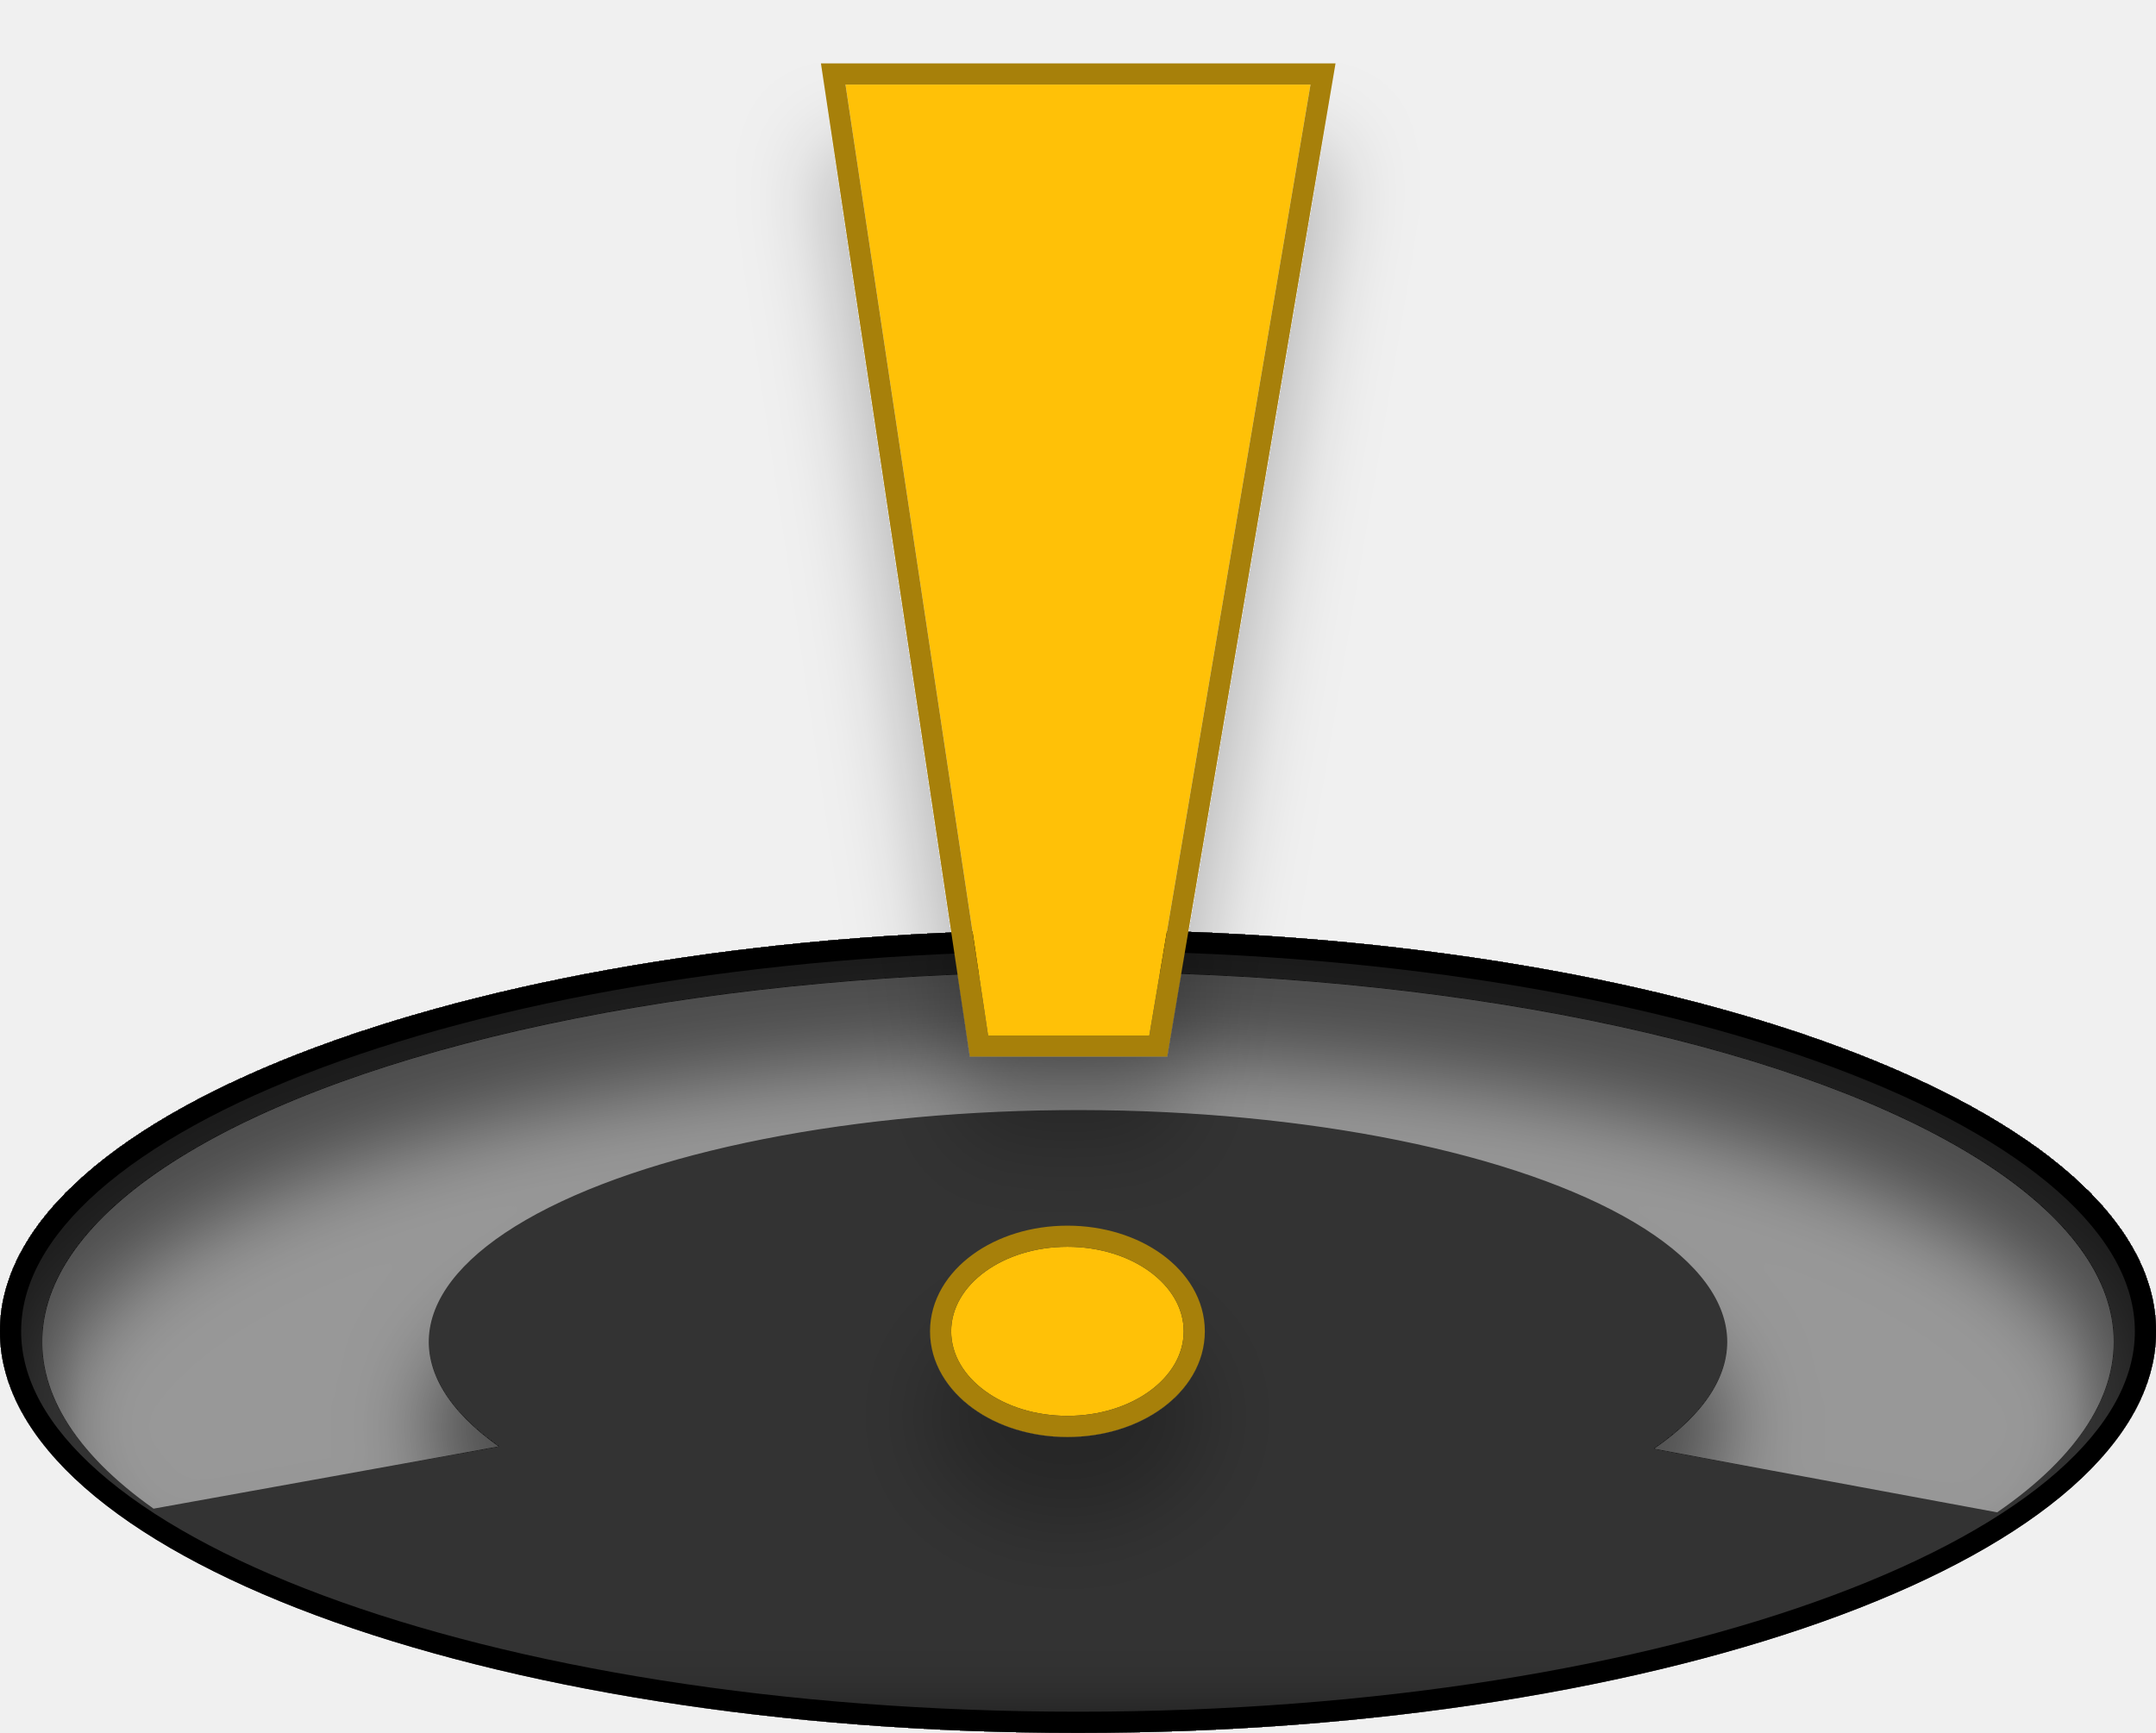
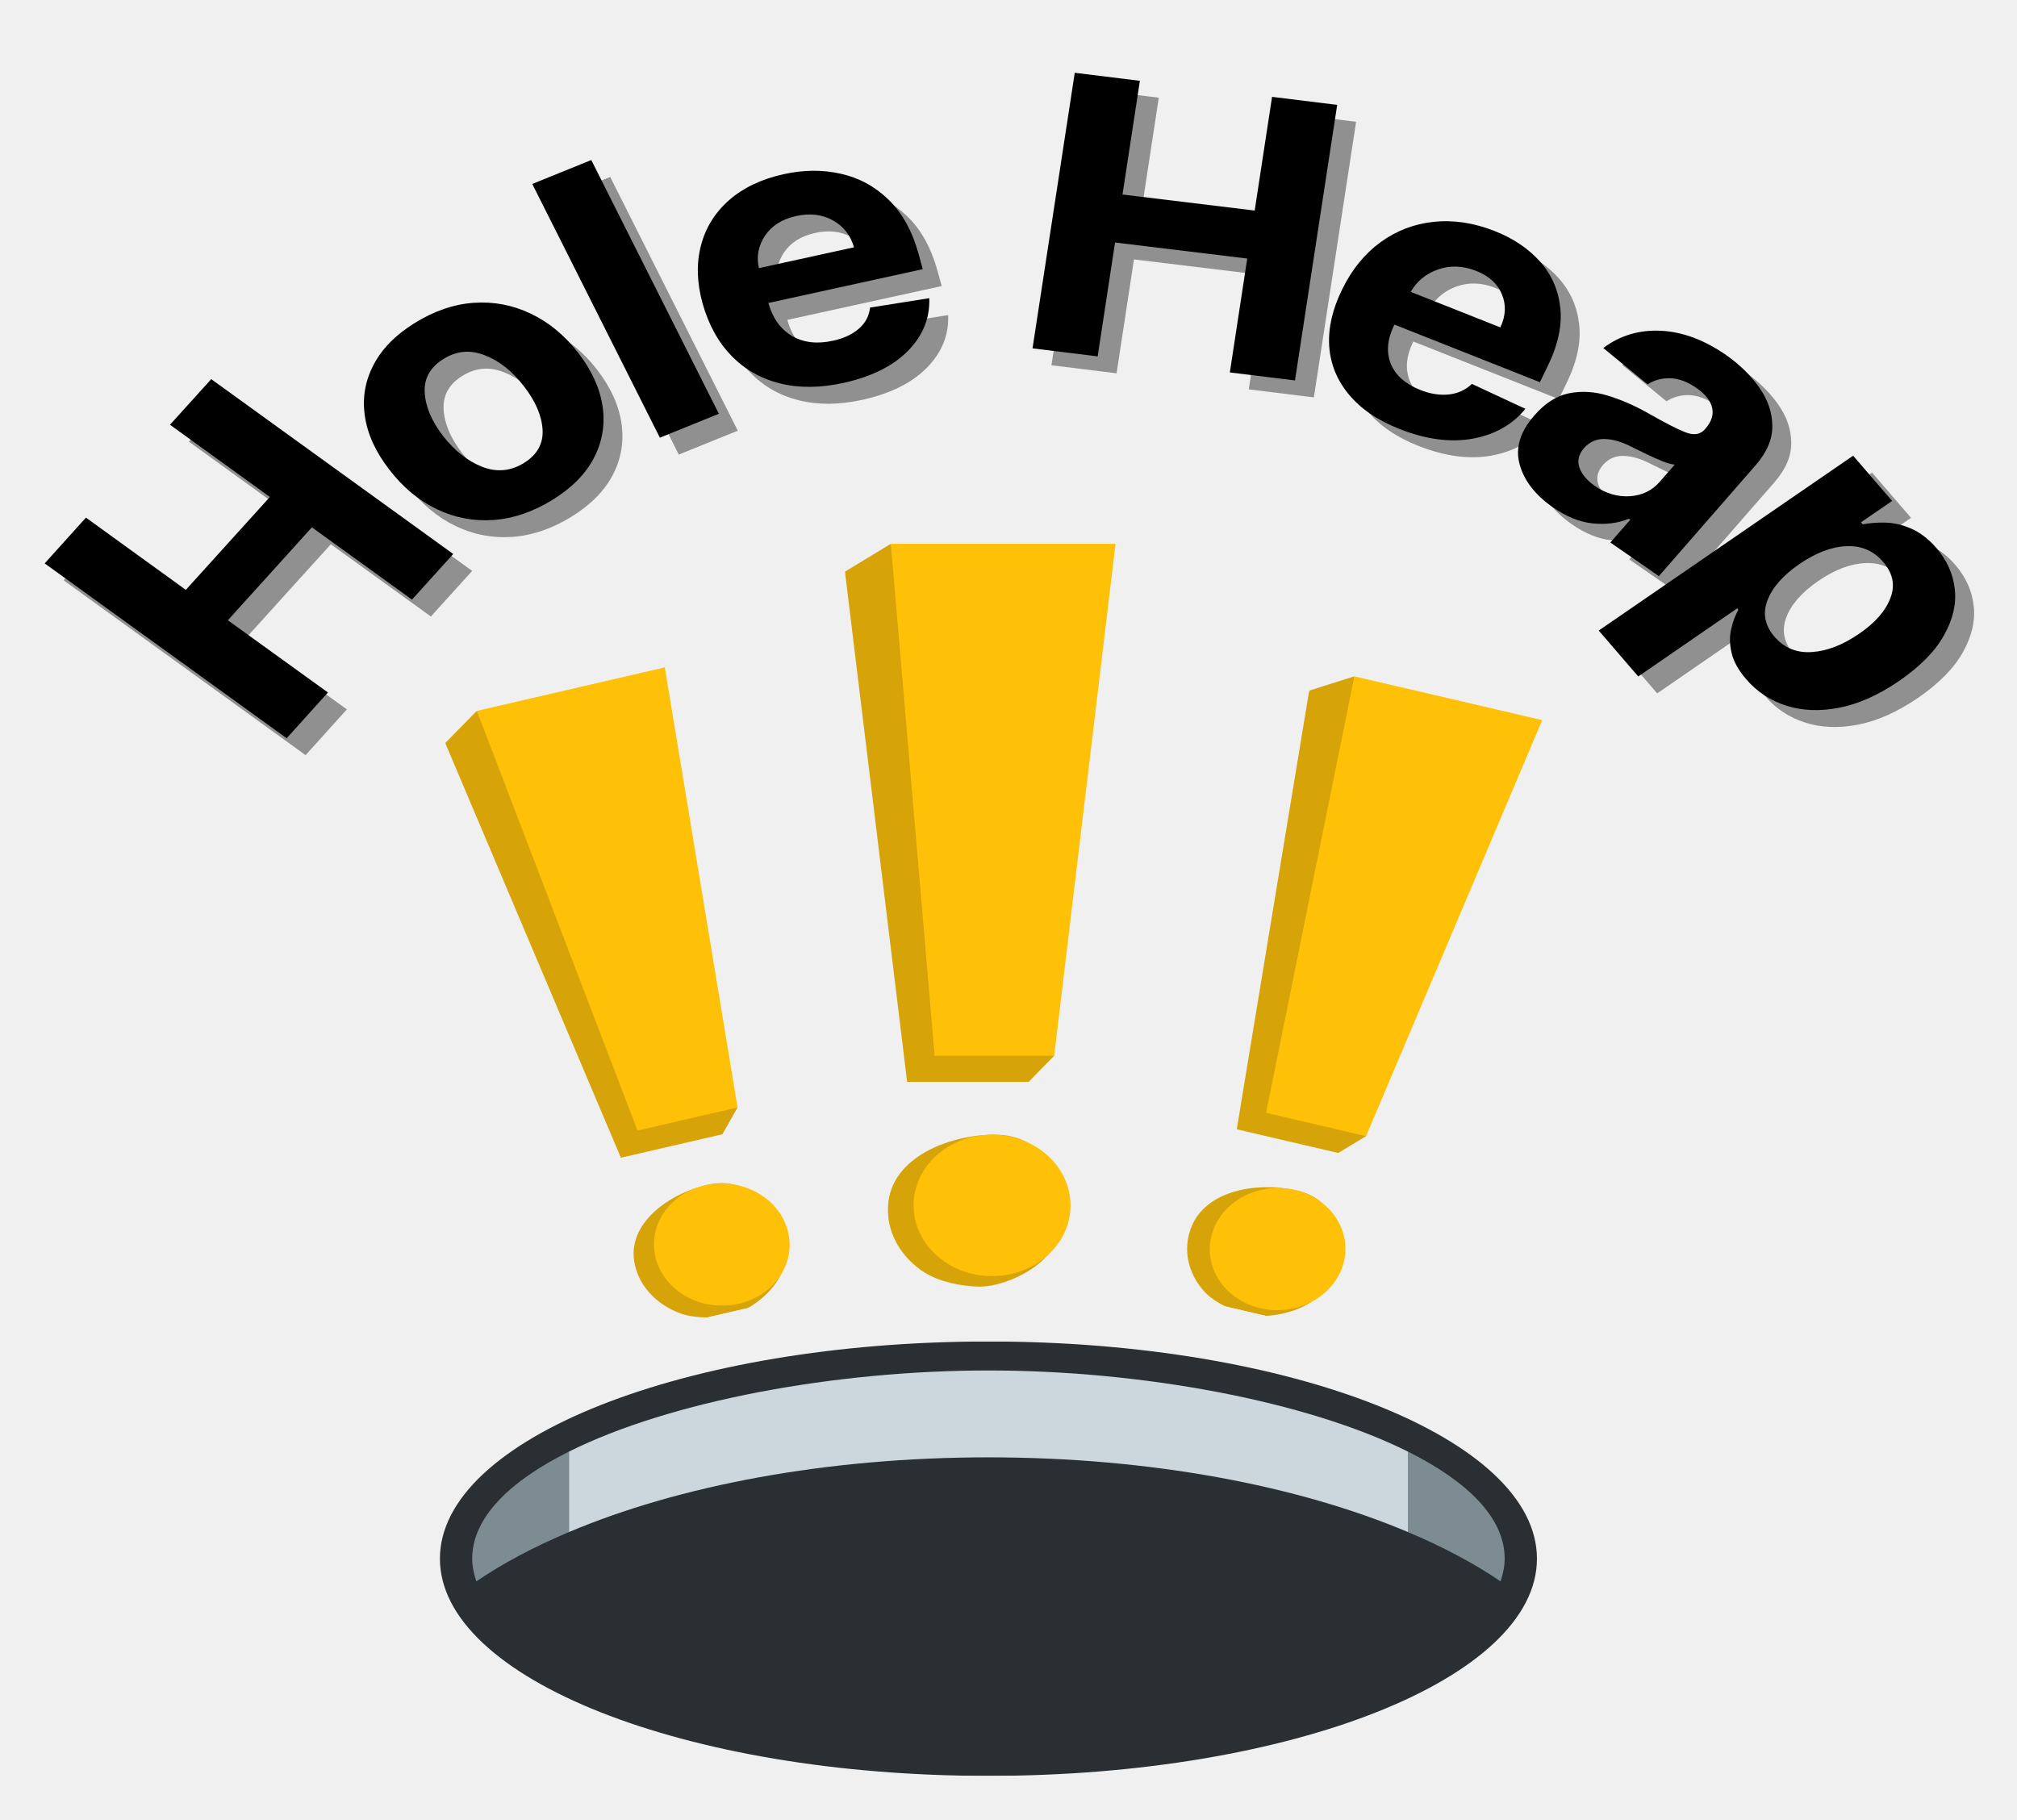
- <svg xmlns="http://www.w3.org/2000/svg" width="102" height="82" viewBox="0 0 102 82" fill="none">
-   <g filter="url(#filter0_i_4_23)">
-     <ellipse cx="51" cy="63" rx="51" ry="19" fill="#333333" />
+ <svg xmlns="http://www.w3.org/2000/svg" width="92" height="83" viewBox="0 0 92 83" fill="none">
+   <path d="M13.939 34.447L2.901 26.471L4.782 24.383L9.339 27.678L13.172 23.441L8.616 20.146L10.498 18.067L21.536 26.042L19.654 28.122L15.089 24.827L11.255 29.065L15.821 32.359L13.939 34.447Z" fill="black" fill-opacity="0.4" />
+   <path d="M26.064 23.572C25.179 24.117 24.282 24.425 23.372 24.491C22.465 24.554 21.605 24.39 20.793 24.001C19.974 23.611 19.255 23.015 18.632 22.209C18.005 21.405 17.63 20.593 17.508 19.771C17.382 18.951 17.508 18.173 17.892 17.434C18.271 16.693 18.9 16.048 19.782 15.503C20.671 14.954 21.568 14.646 22.474 14.584C23.38 14.521 24.243 14.685 25.062 15.075C25.881 15.46 26.604 16.054 27.231 16.858C27.852 17.664 28.224 18.478 28.346 19.304C28.468 20.126 28.34 20.905 27.963 21.641C27.584 22.379 26.952 23.023 26.064 23.572ZM24.774 21.882C25.371 21.508 25.65 21.002 25.61 20.363C25.569 19.721 25.282 19.059 24.748 18.377C24.225 17.697 23.633 17.23 22.971 16.975C22.313 16.716 21.686 16.773 21.089 17.146C20.479 17.526 20.196 18.038 20.235 18.681C20.27 19.32 20.549 19.98 21.072 20.659C21.605 21.341 22.204 21.81 22.866 22.069C23.528 22.324 24.164 22.262 24.774 21.882Z" fill="black" fill-opacity="0.4" />
+   <path d="M27.832 8.071L33.652 19.646L30.96 20.736L25.14 9.162L27.832 8.071Z" fill="black" fill-opacity="0.4" />
+   <path d="M39.345 18.236C38.282 18.47 37.311 18.478 36.435 18.26C35.564 18.042 34.825 17.621 34.222 16.998C33.617 16.375 33.181 15.578 32.907 14.607C32.645 13.653 32.623 12.772 32.837 11.966C33.046 11.156 33.473 10.469 34.118 9.902C34.762 9.337 35.59 8.942 36.601 8.718C37.511 8.516 38.38 8.508 39.206 8.695C40.035 8.878 40.761 9.269 41.384 9.871C42.011 10.475 42.468 11.3 42.76 12.348L42.952 13.049L35.912 14.591V14.599C36.104 15.284 36.461 15.783 36.984 16.094C37.511 16.402 38.138 16.474 38.866 16.312C39.341 16.209 39.73 16.028 40.033 15.767C40.334 15.508 40.506 15.187 40.547 14.801L43.248 14.373C43.283 15.277 42.961 16.077 42.281 16.772C41.601 17.463 40.621 17.952 39.345 18.236ZM35.477 13.002L39.815 12.052C39.659 11.503 39.336 11.092 38.848 10.821C38.361 10.553 37.803 10.486 37.176 10.627C36.535 10.767 36.063 11.067 35.756 11.522C35.453 11.98 35.359 12.473 35.477 13.002Z" fill="black" fill-opacity="0.4" />
+   <path d="M47.959 16.662L49.884 4.091L52.855 4.457L52.062 9.644L58.091 10.377L58.884 5.189L61.855 5.555L59.929 18.127L56.959 17.761L57.751 12.565L51.723 11.833L50.93 17.028L47.959 16.662Z" fill="black" fill-opacity="0.4" />
+   <path d="M64.697 20.339C63.697 19.944 62.928 19.42 62.388 18.766C61.848 18.116 61.547 17.383 61.49 16.562C61.438 15.736 61.639 14.867 62.092 13.952C62.532 13.055 63.113 12.344 63.834 11.818C64.553 11.294 65.361 10.985 66.256 10.891C67.156 10.794 68.086 10.934 69.044 11.312C69.898 11.651 70.588 12.118 71.117 12.714C71.644 13.312 71.949 14.018 72.032 14.832C72.119 15.648 71.915 16.552 71.422 17.543L71.1 18.205L64.47 15.58L64.461 15.588C64.141 16.233 64.087 16.823 64.296 17.356C64.509 17.886 64.958 18.285 65.638 18.555C66.091 18.737 66.522 18.807 66.936 18.766C67.354 18.723 67.707 18.563 67.999 18.283L70.438 19.42C69.846 20.146 69.04 20.6 68.025 20.783C67.014 20.964 65.903 20.816 64.697 20.339ZM65.211 14.085L69.297 15.705C69.545 15.181 69.569 14.677 69.366 14.194C69.168 13.711 68.776 13.356 68.19 13.127C67.585 12.889 67.005 12.868 66.448 13.064C65.894 13.263 65.483 13.602 65.211 14.085Z" fill="black" fill-opacity="0.4" />
+   <path d="M71.683 23.906C70.882 23.345 70.379 22.692 70.176 21.951C69.971 21.209 70.196 20.467 70.847 19.723C71.335 19.162 71.862 18.825 72.433 18.71C73.007 18.597 73.596 18.633 74.201 18.819C74.811 19.006 75.414 19.269 76.013 19.606C76.797 20.054 77.374 20.35 77.747 20.494C78.124 20.64 78.418 20.593 78.627 20.354L78.653 20.323C78.925 20.011 79.028 19.698 78.958 19.38C78.888 19.059 78.653 18.757 78.252 18.477C77.838 18.187 77.438 18.037 77.05 18.025C76.66 18.015 76.314 18.109 76.013 18.305L73.992 16.646C74.752 16.076 75.623 15.813 76.606 15.86C77.592 15.902 78.588 16.27 79.594 16.966C80.215 17.402 80.72 17.898 81.11 18.453C81.498 19.004 81.696 19.583 81.702 20.19C81.713 20.794 81.46 21.394 80.944 21.99L76.527 27.052L74.314 25.518L75.22 24.482L75.159 24.435C74.654 24.638 74.101 24.708 73.504 24.646C72.905 24.583 72.297 24.336 71.683 23.906ZM73.6 22.932C74.11 23.285 74.645 23.442 75.203 23.407C75.761 23.37 76.214 23.152 76.562 22.753L77.25 21.966C77.111 21.954 76.924 21.904 76.693 21.81C76.466 21.721 76.231 21.618 75.987 21.499C75.743 21.38 75.525 21.273 75.334 21.18C74.885 20.942 74.471 20.813 74.088 20.798C73.704 20.778 73.382 20.913 73.121 21.203C72.87 21.493 72.798 21.791 72.903 22.099C73.012 22.404 73.245 22.683 73.6 22.932Z" fill="black" fill-opacity="0.4" />
+   <path d="M73.784 29.534L85.389 21.558L87.166 23.622L85.746 24.596L85.825 24.689C86.142 24.627 86.495 24.602 86.879 24.611C87.262 24.623 87.654 24.717 88.055 24.892C88.456 25.069 88.835 25.365 89.196 25.78C89.671 26.337 89.948 26.952 90.024 27.634C90.104 28.319 89.941 29.022 89.536 29.744C89.135 30.471 88.451 31.166 87.489 31.832C86.548 32.474 85.635 32.883 84.753 33.055C83.875 33.226 83.071 33.195 82.34 32.961C81.608 32.728 80.998 32.325 80.51 31.754C80.162 31.349 79.939 30.954 79.848 30.57C79.754 30.184 79.746 29.824 79.822 29.487C79.896 29.149 80.007 28.849 80.153 28.584L80.101 28.522L75.588 31.629L73.784 29.534ZM82.932 26.504C82.183 27.022 81.697 27.575 81.477 28.163C81.255 28.755 81.364 29.304 81.799 29.814C82.246 30.329 82.814 30.562 83.507 30.516C84.204 30.469 84.921 30.19 85.659 29.682C86.391 29.184 86.866 28.64 87.088 28.054C87.314 27.472 87.203 26.921 86.757 26.403C86.321 25.895 85.763 25.655 85.084 25.686C84.404 25.714 83.686 25.986 82.932 26.504Z" fill="black" fill-opacity="0.4" />
+   <path d="M13.076 33.676L2.038 25.7L3.92 23.612L8.476 26.907L12.31 22.67L7.753 19.375L9.635 17.295L20.673 25.271L18.792 27.351L14.226 24.056L10.393 28.294L14.958 31.588L13.076 33.676Z" fill="black" />
+   <path d="M25.201 22.801C24.317 23.346 23.419 23.654 22.509 23.72C21.603 23.783 20.743 23.619 19.93 23.23C19.111 22.84 18.393 22.244 17.77 21.438C17.142 20.634 16.768 19.822 16.646 19C16.52 18.18 16.646 17.401 17.029 16.663C17.408 15.922 18.038 15.277 18.92 14.732C19.808 14.183 20.706 13.875 21.612 13.813C22.518 13.75 23.38 13.914 24.199 14.303C25.018 14.689 25.741 15.283 26.369 16.087C26.989 16.893 27.362 17.707 27.484 18.533C27.606 19.355 27.477 20.134 27.1 20.87C26.721 21.608 26.09 22.252 25.201 22.801ZM23.912 21.111C24.509 20.737 24.787 20.231 24.748 19.592C24.707 18.95 24.419 18.288 23.886 17.606C23.363 16.926 22.77 16.459 22.108 16.204C21.451 15.945 20.823 16.001 20.227 16.375C19.617 16.755 19.334 17.267 19.373 17.91C19.408 18.548 19.686 19.209 20.209 19.888C20.743 20.57 21.342 21.039 22.004 21.298C22.666 21.553 23.302 21.491 23.912 21.111Z" fill="black" />
+   <path d="M26.97 7.3L32.789 18.875L30.098 19.965L24.278 8.391L26.97 7.3Z" fill="black" />
+   <path d="M38.483 17.465C37.42 17.699 36.448 17.707 35.573 17.489C34.701 17.271 33.963 16.85 33.36 16.227C32.754 15.604 32.319 14.807 32.044 13.836C31.783 12.881 31.761 12.001 31.974 11.195C32.184 10.385 32.611 9.698 33.255 9.131C33.9 8.566 34.727 8.171 35.738 7.947C36.649 7.745 37.518 7.737 38.343 7.924C39.173 8.107 39.898 8.498 40.521 9.1C41.148 9.704 41.606 10.529 41.898 11.577L42.089 12.278L35.05 13.82V13.828C35.242 14.513 35.599 15.012 36.121 15.323C36.649 15.631 37.276 15.703 38.003 15.541C38.478 15.438 38.868 15.257 39.171 14.996C39.471 14.737 39.643 14.416 39.685 14.03L42.386 13.602C42.42 14.505 42.098 15.306 41.418 16.001C40.739 16.692 39.759 17.181 38.483 17.465ZM34.614 12.231L38.953 11.281C38.796 10.732 38.474 10.321 37.986 10.05C37.498 9.781 36.94 9.715 36.313 9.855C35.673 9.996 35.2 10.296 34.893 10.751C34.59 11.209 34.497 11.701 34.614 12.231Z" fill="black" />
+   <path d="M47.096 15.891L49.022 3.32L51.993 3.686L51.2 8.873L57.229 9.605L58.022 4.418L60.992 4.784L59.067 17.355L56.096 16.989L56.889 11.794L50.86 11.062L50.067 16.257L47.096 15.891Z" fill="black" />
+   <path d="M63.834 19.568C62.834 19.173 62.066 18.649 61.526 17.995C60.985 17.344 60.685 16.612 60.628 15.79C60.576 14.965 60.776 14.096 61.229 13.181C61.669 12.284 62.251 11.573 62.972 11.047C63.69 10.523 64.499 10.213 65.394 10.12C66.293 10.023 67.223 10.163 68.181 10.541C69.035 10.88 69.726 11.347 70.255 11.943C70.782 12.54 71.087 13.247 71.17 14.061C71.257 14.877 71.052 15.781 70.56 16.772L70.238 17.434L63.608 14.809L63.599 14.817C63.279 15.461 63.224 16.051 63.433 16.585C63.647 17.115 64.096 17.514 64.775 17.785C65.228 17.966 65.659 18.036 66.073 17.995C66.491 17.952 66.844 17.792 67.136 17.512L69.576 18.649C68.983 19.375 68.177 19.829 67.162 20.012C66.152 20.193 65.041 20.045 63.834 19.568ZM64.348 13.314L68.434 14.934C68.683 14.41 68.706 13.905 68.504 13.423C68.306 12.94 67.914 12.585 67.328 12.355C66.722 12.118 66.143 12.097 65.585 12.293C65.032 12.492 64.62 12.831 64.348 13.314Z" fill="black" />
+   <path d="M70.821 23.135C70.019 22.574 69.516 21.922 69.314 21.18C69.109 20.438 69.333 19.696 69.984 18.952C70.472 18.391 70.999 18.054 71.57 17.939C72.145 17.826 72.733 17.861 73.339 18.048C73.948 18.235 74.552 18.498 75.151 18.835C75.935 19.283 76.512 19.579 76.885 19.723C77.261 19.869 77.555 19.822 77.764 19.583L77.79 19.552C78.063 19.24 78.165 18.927 78.096 18.609C78.026 18.288 77.79 17.986 77.39 17.706C76.976 17.416 76.575 17.266 76.188 17.254C75.798 17.244 75.451 17.338 75.151 17.534L73.13 15.875C73.89 15.305 74.761 15.042 75.743 15.088C76.73 15.131 77.725 15.499 78.731 16.195C79.352 16.631 79.858 17.127 80.247 17.682C80.635 18.233 80.833 18.812 80.84 19.419C80.851 20.023 80.598 20.623 80.082 21.218L75.665 26.281L73.452 24.747L74.358 23.711L74.297 23.664C73.792 23.867 73.239 23.937 72.642 23.875C72.043 23.812 71.435 23.565 70.821 23.135ZM72.737 22.161C73.247 22.513 73.783 22.671 74.341 22.636C74.898 22.599 75.351 22.381 75.7 21.982L76.388 21.195C76.249 21.183 76.061 21.133 75.83 21.039C75.604 20.95 75.369 20.847 75.125 20.728C74.881 20.609 74.663 20.502 74.471 20.409C74.023 20.171 73.609 20.042 73.225 20.027C72.842 20.007 72.52 20.142 72.258 20.432C72.008 20.722 71.936 21.02 72.04 21.328C72.149 21.633 72.382 21.912 72.737 22.161Z" fill="black" />
+   <path d="M72.922 28.763L84.526 20.787L86.304 22.851L84.884 23.825L84.962 23.918C85.28 23.856 85.633 23.831 86.016 23.84C86.4 23.852 86.791 23.945 87.192 24.121C87.593 24.298 87.972 24.594 88.334 25.009C88.808 25.566 89.085 26.181 89.161 26.863C89.242 27.548 89.078 28.251 88.673 28.973C88.273 29.7 87.589 30.395 86.626 31.061C85.685 31.703 84.772 32.112 83.89 32.284C83.013 32.455 82.209 32.424 81.477 32.19C80.745 31.956 80.135 31.553 79.648 30.983C79.299 30.578 79.077 30.183 78.986 29.799C78.892 29.413 78.883 29.053 78.959 28.716C79.033 28.378 79.144 28.078 79.29 27.813L79.238 27.75L74.725 30.858L72.922 28.763ZM82.07 25.733C81.32 26.251 80.835 26.804 80.615 27.392C80.392 27.984 80.501 28.533 80.937 29.043C81.383 29.558 81.952 29.791 82.644 29.744C83.341 29.698 84.058 29.419 84.796 28.911C85.528 28.413 86.003 27.869 86.225 27.283C86.452 26.701 86.341 26.15 85.894 25.632C85.459 25.124 84.901 24.884 84.221 24.915C83.542 24.942 82.823 25.215 82.07 25.733Z" fill="black" />
+   <mask id="mask0_93_20725" style="mask-type:luminance" maskUnits="userSpaceOnUse" x="19" y="61" width="52" height="21">
+     <path d="M19.994 61.193H70.176V81.008H19.994V61.193Z" fill="white" />
+   </mask>
+   <g mask="url(#mask0_93_20725)">
+     <path d="M45.085 61.193C31.268 61.193 20.066 65.629 20.066 71.1C20.066 76.572 31.268 81.008 45.085 81.008C58.903 81.008 70.104 76.572 70.104 71.1C70.104 65.629 58.903 61.193 45.085 61.193Z" fill="#292F33" />
  </g>
-   <path d="M101.5 63C101.5 65.428 100.181 67.801 97.662 70.02C95.143 72.239 91.47 74.26 86.888 75.966C77.728 79.379 65.04 81.5 51 81.5C36.961 81.5 24.272 79.379 15.112 75.966C10.53 74.26 6.857 72.239 4.338 70.02C1.819 67.801 0.5 65.428 0.5 63C0.5 60.572 1.819 58.199 4.338 55.98C6.857 53.761 10.53 51.74 15.112 50.033C24.272 46.621 36.961 44.5 51 44.5C65.04 44.5 77.728 46.621 86.888 50.033C91.47 51.74 95.143 53.761 97.662 55.98C100.181 58.199 101.5 60.572 101.5 63Z" stroke="black" />
-   <g filter="url(#filter1_i_4_23)">
-     <path d="M94.485 71.566C98.353 68.906 100.244 65.935 99.975 62.939C99.706 59.943 97.287 57.022 92.949 54.456C88.612 51.89 82.501 49.765 75.204 48.284C67.906 46.803 59.666 46.017 51.273 46C42.88 45.984 34.616 46.737 27.273 48.188C19.929 49.64 13.753 51.741 9.336 54.289C4.918 56.838 2.408 59.749 2.046 62.744C1.683 65.739 3.481 68.717 7.266 71.392L23.586 68.447C21.214 66.77 20.087 64.903 20.314 63.026C20.541 61.149 22.115 59.324 24.884 57.727C27.653 56.129 31.524 54.812 36.127 53.902C40.73 52.992 45.91 52.52 51.171 52.531C56.432 52.541 61.597 53.034 66.171 53.962C70.746 54.89 74.576 56.222 77.295 57.831C80.014 59.44 81.53 61.27 81.699 63.148C81.867 65.026 80.683 66.888 78.258 68.556L94.485 71.566Z" fill="#989898" />
+   <path d="M68.442 72.134C68.558 71.797 68.632 71.453 68.632 71.1C68.632 69.227 66.924 67.566 64.217 66.215V69.885C65.811 70.557 67.234 71.311 68.442 72.134ZM25.953 66.215C23.246 67.566 21.538 69.227 21.538 71.1C21.538 71.453 21.613 71.797 21.728 72.134C22.937 71.311 24.359 70.557 25.953 69.885V66.215Z" fill="#7D8B93" />
+   <path d="M45.085 62.515C38.07 62.515 30.56 63.915 25.953 66.215V69.885C30.954 67.772 37.678 66.478 45.085 66.478C52.493 66.478 59.216 67.772 64.217 69.885V66.215C59.611 63.915 52.099 62.515 45.085 62.515Z" fill="#CCD6DD" />
+   <mask id="mask1_93_20725" style="mask-type:luminance" maskUnits="userSpaceOnUse" x="38" y="24" width="11" height="26">
+     <path d="M38.54 24.783H48.23V49.601H38.54V24.783Z" fill="white" />
+   </mask>
+   <g mask="url(#mask1_93_20725)">
+     <path d="M46.915 49.351H41.376L38.54 26.076L40.633 24.806L44.711 43.809L48.084 48.16L46.915 49.351Z" fill="#D6A309" />
  </g>
-   <g filter="url(#filter2_d_4_23)">
-     <path d="M62 4H40L46.747 49H54.373L62 4Z" fill="#FFC107" />
-     <path d="M62.493 4.084L62.592 3.5H62H40H39.419L39.505 4.074L46.252 49.074L46.316 49.5H46.747H54.373H54.796L54.866 49.084L62.493 4.084Z" stroke="#A7800A" />
+   <mask id="mask2_93_20725" style="mask-type:luminance" maskUnits="userSpaceOnUse" x="40" y="24" width="12" height="25">
+     <path d="M40.424 24.783H51.018V48.604H40.424V24.783Z" fill="white" />
+   </mask>
+   <g mask="url(#mask2_93_20725)">
+     <path d="M48.084 48.16H42.631L40.633 24.806H50.883L48.084 48.16Z" fill="#FFC107" />
  </g>
-   <g filter="url(#filter3_d_4_23)">
-     <path d="M56 63C56 65.209 53.538 67 50.5 67C47.462 67 45 65.209 45 63C45 60.791 47.462 59 50.5 59C53.538 59 56 60.791 56 63Z" fill="#FFC107" />
-     <path d="M50.5 67.5C52.113 67.5 53.594 67.025 54.683 66.233C55.772 65.441 56.5 64.304 56.5 63C56.5 61.696 55.772 60.559 54.683 59.767C53.594 58.975 52.113 58.5 50.5 58.5C48.887 58.5 47.406 58.975 46.317 59.767C45.228 60.559 44.5 61.696 44.5 63C44.5 64.304 45.228 65.441 46.317 66.233C47.406 67.025 48.887 67.5 50.5 67.5Z" stroke="#A7800A" />
+   <mask id="mask3_93_20725" style="mask-type:luminance" maskUnits="userSpaceOnUse" x="40" y="51" width="9" height="8">
+     <path d="M40.424 51.595H48.788V58.805H40.424V51.595Z" fill="white" />
+   </mask>
+   <g mask="url(#mask3_93_20725)">
+     <path d="M42.199 58.065C41.16 57.415 40.503 56.338 40.503 55.226C40.448 52.907 43.151 51.76 45.386 51.76C47.618 51.76 48.448 53.686 48.465 55.468C48.472 56.102 48.598 56.358 47.782 57.263C46.967 58.167 45.564 58.69 44.702 58.69C43.863 58.69 42.824 58.455 42.199 58.063" fill="#D6A309" />
  </g>
-   <defs>
-     <filter id="filter0_i_4_23" x="0" y="44" width="102" height="42" filterUnits="userSpaceOnUse" color-interpolation-filters="sRGB">
-       <feFlood flood-opacity="0" result="BackgroundImageFix" />
-       <feBlend mode="normal" in="SourceGraphic" in2="BackgroundImageFix" result="shape" />
-       <feColorMatrix in="SourceAlpha" type="matrix" values="0 0 0 0 0 0 0 0 0 0 0 0 0 0 0 0 0 0 127 0" result="hardAlpha" />
-       <feOffset dy="4" />
-       <feGaussianBlur stdDeviation="2" />
-       <feComposite in2="hardAlpha" operator="arithmetic" k2="-1" k3="1" />
-       <feColorMatrix type="matrix" values="0 0 0 0 0 0 0 0 0 0 0 0 0 0 0 0 0 0 0.5 0" />
-       <feBlend mode="normal" in2="shape" result="effect1_innerShadow_4_23" />
-     </filter>
-     <filter id="filter1_i_4_23" x="2" y="46" width="98" height="29.566" filterUnits="userSpaceOnUse" color-interpolation-filters="sRGB">
-       <feFlood flood-opacity="0" result="BackgroundImageFix" />
-       <feBlend mode="normal" in="SourceGraphic" in2="BackgroundImageFix" result="shape" />
-       <feColorMatrix in="SourceAlpha" type="matrix" values="0 0 0 0 0 0 0 0 0 0 0 0 0 0 0 0 0 0 127 0" result="hardAlpha" />
-       <feOffset dy="4" />
-       <feGaussianBlur stdDeviation="2" />
-       <feComposite in2="hardAlpha" operator="arithmetic" k2="-1" k3="1" />
-       <feColorMatrix type="matrix" values="0 0 0 0 0 0 0 0 0 0 0 0 0 0 0 0 0 0 0.5 0" />
-       <feBlend mode="normal" in2="shape" result="effect1_innerShadow_4_23" />
-     </filter>
-     <filter id="filter2_d_4_23" x="34.839" y="3" width="32.345" height="55" filterUnits="userSpaceOnUse" color-interpolation-filters="sRGB">
-       <feFlood flood-opacity="0" result="BackgroundImageFix" />
-       <feColorMatrix in="SourceAlpha" type="matrix" values="0 0 0 0 0 0 0 0 0 0 0 0 0 0 0 0 0 0 127 0" result="hardAlpha" />
-       <feOffset dy="4" />
-       <feGaussianBlur stdDeviation="2" />
-       <feComposite in2="hardAlpha" operator="out" />
-       <feColorMatrix type="matrix" values="0 0 0 0 0 0 0 0 0 0 0 0 0 0 0 0 0 0 0.25 0" />
-       <feBlend mode="normal" in2="BackgroundImageFix" result="effect1_dropShadow_4_23" />
-       <feBlend mode="normal" in="SourceGraphic" in2="effect1_dropShadow_4_23" result="shape" />
-     </filter>
-     <filter id="filter3_d_4_23" x="40" y="58" width="21" height="18" filterUnits="userSpaceOnUse" color-interpolation-filters="sRGB">
-       <feFlood flood-opacity="0" result="BackgroundImageFix" />
-       <feColorMatrix in="SourceAlpha" type="matrix" values="0 0 0 0 0 0 0 0 0 0 0 0 0 0 0 0 0 0 127 0" result="hardAlpha" />
-       <feOffset dy="4" />
-       <feGaussianBlur stdDeviation="2" />
-       <feComposite in2="hardAlpha" operator="out" />
-       <feColorMatrix type="matrix" values="0 0 0 0 0 0 0 0 0 0 0 0 0 0 0 0 0 0 0.25 0" />
-       <feBlend mode="normal" in2="BackgroundImageFix" result="effect1_dropShadow_4_23" />
-       <feBlend mode="normal" in="SourceGraphic" in2="effect1_dropShadow_4_23" result="shape" />
-     </filter>
-   </defs>
+   <path d="M48.829 54.985C48.829 55.197 48.805 55.407 48.76 55.614C48.714 55.822 48.646 56.023 48.557 56.219C48.465 56.414 48.357 56.601 48.226 56.776C48.095 56.953 47.947 57.115 47.779 57.265C47.614 57.415 47.433 57.549 47.237 57.666C47.043 57.785 46.836 57.884 46.618 57.964C46.403 58.046 46.179 58.106 45.948 58.149C45.717 58.19 45.484 58.209 45.248 58.209C45.013 58.209 44.782 58.19 44.552 58.149C44.321 58.106 44.096 58.046 43.879 57.964C43.663 57.884 43.456 57.785 43.26 57.666C43.066 57.549 42.885 57.415 42.718 57.265C42.552 57.115 42.404 56.953 42.273 56.776C42.143 56.601 42.032 56.414 41.942 56.219C41.853 56.023 41.783 55.822 41.738 55.614C41.692 55.407 41.67 55.197 41.67 54.985C41.67 54.773 41.692 54.564 41.738 54.356C41.783 54.148 41.853 53.947 41.942 53.75C42.032 53.556 42.143 53.369 42.273 53.193C42.404 53.016 42.552 52.855 42.718 52.705C42.885 52.555 43.066 52.42 43.26 52.303C43.456 52.187 43.663 52.087 43.879 52.005C44.096 51.924 44.321 51.863 44.552 51.822C44.782 51.78 45.013 51.76 45.248 51.76C45.484 51.76 45.717 51.78 45.948 51.822C46.179 51.863 46.403 51.924 46.618 52.005C46.836 52.087 47.043 52.187 47.237 52.303C47.433 52.42 47.614 52.555 47.779 52.705C47.947 52.855 48.095 53.016 48.226 53.193C48.357 53.369 48.465 53.556 48.557 53.75C48.646 53.947 48.714 54.148 48.76 54.356C48.805 54.564 48.829 54.773 48.829 54.985Z" fill="#FFC107" />
+   <mask id="mask4_93_20725" style="mask-type:luminance" maskUnits="userSpaceOnUse" x="56" y="30" width="7" height="24">
+     <path d="M56.036 30.658H62.727V53.09H56.036V30.658Z" fill="white" />
+   </mask>
+   <g mask="url(#mask4_93_20725)">
+     <mask id="mask5_93_20725" style="mask-type:luminance" maskUnits="userSpaceOnUse" x="51" y="30" width="20" height="32">
+       <path d="M60.031 30.422L70.551 32.876L62.318 61.093L51.798 58.64L60.031 30.422Z" fill="white" />
+     </mask>
+     <g mask="url(#mask5_93_20725)">
+       <mask id="mask6_93_20725" style="mask-type:luminance" maskUnits="userSpaceOnUse" x="51" y="30" width="20" height="32">
+         <path d="M60.031 30.422L70.551 32.876L62.318 61.093L51.798 58.64L60.031 30.422Z" fill="white" />
+       </mask>
+       <g mask="url(#mask6_93_20725)">
+         <path d="M61.041 52.594L56.411 51.513L59.715 31.503L61.776 30.851L60.549 47.531L62.309 51.826L61.041 52.594Z" fill="#D6A309" />
+       </g>
+     </g>
+   </g>
+   <mask id="mask7_93_20725" style="mask-type:luminance" maskUnits="userSpaceOnUse" x="57" y="30" width="14" height="23">
+     <path d="M57.709 30.658H70.533V52.093H57.709V30.658Z" fill="white" />
+   </mask>
+   <g mask="url(#mask7_93_20725)">
+     <mask id="mask8_93_20725" style="mask-type:luminance" maskUnits="userSpaceOnUse" x="51" y="30" width="20" height="32">
+       <path d="M60.031 30.422L70.551 32.876L62.318 61.093L51.798 58.64L60.031 30.422Z" fill="white" />
+     </mask>
+     <g mask="url(#mask8_93_20725)">
+       <mask id="mask9_93_20725" style="mask-type:luminance" maskUnits="userSpaceOnUse" x="51" y="30" width="20" height="32">
+         <path d="M60.031 30.422L70.551 32.876L62.318 61.093L51.798 58.64L60.031 30.422Z" fill="white" />
+       </mask>
+       <g mask="url(#mask9_93_20725)">
+         <path d="M62.309 51.826L57.748 50.761L61.776 30.851L70.344 32.848L62.309 51.826Z" fill="#FFC107" />
+       </g>
+     </g>
+   </g>
+   <mask id="mask10_93_20725" style="mask-type:luminance" maskUnits="userSpaceOnUse" x="53" y="54" width="9" height="7">
+     <path d="M53.806 54.087H61.054V60.069H53.806V54.087Z" fill="white" />
+   </mask>
+   <g mask="url(#mask10_93_20725)">
+     <mask id="mask11_93_20725" style="mask-type:luminance" maskUnits="userSpaceOnUse" x="51" y="30" width="20" height="32">
+       <path d="M60.031 30.422L70.551 32.876L62.318 61.093L51.798 58.64L60.031 30.422Z" fill="white" />
+     </mask>
+     <g mask="url(#mask11_93_20725)">
+       <mask id="mask12_93_20725" style="mask-type:luminance" maskUnits="userSpaceOnUse" x="51" y="30" width="20" height="32">
+         <path d="M60.031 30.422L70.551 32.876L62.318 61.093L51.798 58.64L60.031 30.422Z" fill="white" />
+       </mask>
+       <g mask="url(#mask12_93_20725)">
+         <path d="M54.974 58.959C54.263 58.211 53.976 57.185 54.248 56.254C54.767 54.305 57.306 53.873 59.175 54.309C61.041 54.745 61.264 56.515 60.845 58.009C60.695 58.541 60.739 58.78 59.835 59.376C58.933 59.974 57.633 60.137 56.912 59.97C56.211 59.806 55.4 59.405 54.974 58.957" fill="#D6A309" />
+       </g>
+     </g>
+   </g>
+   <mask id="mask13_93_20725" style="mask-type:luminance" maskUnits="userSpaceOnUse" x="54" y="54" width="8" height="7">
+     <path d="M54.921 54.087H61.612V60.069H54.921V54.087Z" fill="white" />
+   </mask>
+   <g mask="url(#mask13_93_20725)">
+     <mask id="mask14_93_20725" style="mask-type:luminance" maskUnits="userSpaceOnUse" x="51" y="30" width="20" height="32">
+       <path d="M60.031 30.422L70.551 32.876L62.318 61.093L51.798 58.64L60.031 30.422Z" fill="white" />
+     </mask>
+     <g mask="url(#mask14_93_20725)">
+       <mask id="mask15_93_20725" style="mask-type:luminance" maskUnits="userSpaceOnUse" x="51" y="30" width="20" height="32">
+         <path d="M60.031 30.422L70.551 32.876L62.318 61.093L51.798 58.64L60.031 30.422Z" fill="white" />
+       </mask>
+       <g mask="url(#mask15_93_20725)">
+         <path d="M61.266 57.676C61.214 57.853 61.144 58.025 61.054 58.188C60.965 58.354 60.861 58.509 60.736 58.655C60.615 58.801 60.477 58.934 60.325 59.056C60.172 59.177 60.009 59.286 59.833 59.378C59.658 59.471 59.473 59.547 59.282 59.608C59.09 59.668 58.894 59.711 58.691 59.736C58.491 59.761 58.288 59.769 58.086 59.76C57.883 59.748 57.683 59.721 57.487 59.674C57.291 59.629 57.101 59.567 56.918 59.487C56.736 59.407 56.563 59.312 56.402 59.203C56.239 59.092 56.091 58.969 55.958 58.833C55.823 58.696 55.703 58.548 55.601 58.391C55.498 58.233 55.416 58.069 55.348 57.896C55.283 57.723 55.235 57.545 55.209 57.364C55.18 57.183 55.174 57.002 55.185 56.819C55.198 56.638 55.23 56.457 55.281 56.28C55.333 56.102 55.403 55.933 55.492 55.768C55.581 55.602 55.688 55.448 55.81 55.302C55.934 55.156 56.071 55.022 56.221 54.899C56.374 54.778 56.539 54.671 56.714 54.578C56.89 54.486 57.073 54.408 57.265 54.348C57.456 54.288 57.655 54.245 57.855 54.219C58.057 54.194 58.258 54.186 58.461 54.198C58.663 54.208 58.863 54.237 59.059 54.282C59.258 54.329 59.447 54.391 59.628 54.471C59.811 54.549 59.983 54.644 60.146 54.755C60.307 54.864 60.456 54.987 60.591 55.125C60.726 55.261 60.843 55.407 60.946 55.565C61.048 55.723 61.133 55.888 61.198 56.06C61.266 56.233 61.312 56.41 61.34 56.591C61.366 56.772 61.375 56.953 61.362 57.136C61.349 57.32 61.318 57.499 61.266 57.676Z" fill="#FFC107" />
+       </g>
+     </g>
+   </g>
+   <mask id="mask16_93_20725" style="mask-type:luminance" maskUnits="userSpaceOnUse" x="19" y="32" width="15" height="22">
+     <path d="M19.794 32.153H33.733V53.09H19.794V32.153Z" fill="white" />
+   </mask>
+   <g mask="url(#mask16_93_20725)">
+     <mask id="mask17_93_20725" style="mask-type:luminance" maskUnits="userSpaceOnUse" x="19" y="30" width="20" height="32">
+       <path d="M19.994 32.811L30.521 30.375L38.697 58.607L28.171 61.043L19.994 32.811Z" fill="white" />
+     </mask>
+     <g mask="url(#mask17_93_20725)">
+       <mask id="mask18_93_20725" style="mask-type:luminance" maskUnits="userSpaceOnUse" x="19" y="30" width="20" height="32">
+         <path d="M19.994 32.811L30.521 30.375L38.697 58.607L28.171 61.043L19.994 32.811Z" fill="white" />
+       </mask>
+       <g mask="url(#mask18_93_20725)">
+         <path d="M32.951 51.739L28.319 52.81L20.308 33.894L21.75 32.426L29.765 47.531L33.642 50.516L32.951 51.739Z" fill="#D6A309" />
+       </g>
+     </g>
+   </g>
+   <mask id="mask19_93_20725" style="mask-type:luminance" maskUnits="userSpaceOnUse" x="21" y="30" width="13" height="22">
+     <path d="M21.467 30.159H33.733V51.595H21.467V30.159Z" fill="white" />
+   </mask>
+   <g mask="url(#mask19_93_20725)">
+     <mask id="mask20_93_20725" style="mask-type:luminance" maskUnits="userSpaceOnUse" x="19" y="30" width="20" height="32">
+       <path d="M19.994 32.811L30.521 30.375L38.697 58.607L28.171 61.043L19.994 32.811Z" fill="white" />
+     </mask>
+     <g mask="url(#mask20_93_20725)">
+       <mask id="mask21_93_20725" style="mask-type:luminance" maskUnits="userSpaceOnUse" x="19" y="30" width="20" height="32">
+         <path d="M19.994 32.811L30.521 30.375L38.697 58.607L28.171 61.043L19.994 32.811Z" fill="white" />
+       </mask>
+       <g mask="url(#mask21_93_20725)">
+         <path d="M33.642 50.516L29.079 51.571L21.75 32.426L30.323 30.442L33.642 50.516Z" fill="#FFC107" />
+       </g>
+     </g>
+   </g>
+   <mask id="mask22_93_20725" style="mask-type:luminance" maskUnits="userSpaceOnUse" x="28" y="53" width="8" height="8">
+     <path d="M28.715 53.589H35.964V60.568H28.715V53.589Z" fill="white" />
+   </mask>
+   <g mask="url(#mask22_93_20725)">
+     <mask id="mask23_93_20725" style="mask-type:luminance" maskUnits="userSpaceOnUse" x="19" y="30" width="20" height="32">
+       <path d="M19.994 32.811L30.521 30.375L38.697 58.607L28.171 61.043L19.994 32.811Z" fill="white" />
+     </mask>
+     <g mask="url(#mask23_93_20725)">
+       <mask id="mask24_93_20725" style="mask-type:luminance" maskUnits="userSpaceOnUse" x="19" y="30" width="20" height="32">
+         <path d="M19.994 32.811L30.521 30.375L38.697 58.607L28.171 61.043L19.994 32.811Z" fill="white" />
+       </mask>
+       <g mask="url(#mask24_93_20725)">
+         <path d="M31.118 59.939C30.092 59.596 29.282 58.825 29.011 57.892C28.404 55.964 30.388 54.482 32.255 54.048C34.123 53.616 35.284 55.067 35.731 56.552C35.89 57.082 36.057 57.273 35.593 58.186C35.13 59.101 34.084 59.81 33.361 59.977C32.662 60.141 31.734 60.143 31.118 59.939Z" fill="#D6A309" />
+       </g>
+     </g>
+   </g>
+   <mask id="mask25_93_20725" style="mask-type:luminance" maskUnits="userSpaceOnUse" x="29" y="53" width="8" height="7">
+     <path d="M29.273 53.589H36.521V59.571H29.273V53.589Z" fill="white" />
+   </mask>
+   <g mask="url(#mask25_93_20725)">
+     <mask id="mask26_93_20725" style="mask-type:luminance" maskUnits="userSpaceOnUse" x="19" y="30" width="20" height="32">
+       <path d="M19.994 32.811L30.521 30.375L38.697 58.607L28.171 61.043L19.994 32.811Z" fill="white" />
+     </mask>
+     <g mask="url(#mask26_93_20725)">
+       <mask id="mask27_93_20725" style="mask-type:luminance" maskUnits="userSpaceOnUse" x="19" y="30" width="20" height="32">
+         <path d="M19.994 32.811L30.521 30.375L38.697 58.607L28.171 61.043L19.994 32.811Z" fill="white" />
+       </mask>
+       <g mask="url(#mask27_93_20725)">
+         <path d="M35.916 56.079C35.968 56.256 35.998 56.435 36.012 56.618C36.023 56.802 36.016 56.983 35.988 57.164C35.959 57.345 35.911 57.522 35.846 57.695C35.779 57.867 35.694 58.032 35.591 58.19C35.489 58.348 35.371 58.494 35.236 58.63C35.101 58.766 34.953 58.889 34.79 59C34.629 59.109 34.456 59.205 34.273 59.282C34.09 59.362 33.901 59.425 33.703 59.469C33.507 59.516 33.309 59.543 33.104 59.553C32.901 59.563 32.701 59.555 32.498 59.53C32.298 59.504 32.1 59.462 31.908 59.401C31.716 59.339 31.534 59.263 31.357 59.169C31.183 59.076 31.02 58.969 30.867 58.848C30.715 58.725 30.577 58.591 30.455 58.445C30.333 58.299 30.227 58.143 30.14 57.978C30.05 57.814 29.981 57.643 29.928 57.466C29.878 57.288 29.846 57.109 29.835 56.926C29.822 56.743 29.83 56.562 29.859 56.381C29.885 56.2 29.933 56.023 30 55.849C30.066 55.678 30.151 55.513 30.253 55.355C30.355 55.197 30.475 55.051 30.61 54.915C30.745 54.778 30.893 54.656 31.054 54.545C31.218 54.436 31.39 54.342 31.573 54.262C31.756 54.182 31.945 54.12 32.141 54.075C32.337 54.029 32.538 54.001 32.74 53.992C32.943 53.982 33.145 53.99 33.346 54.015C33.548 54.04 33.744 54.083 33.936 54.144C34.128 54.206 34.313 54.282 34.487 54.375C34.661 54.469 34.827 54.576 34.977 54.697C35.13 54.819 35.267 54.954 35.389 55.1C35.513 55.246 35.617 55.401 35.707 55.567C35.796 55.731 35.866 55.902 35.916 56.079Z" fill="#FFC107" />
+       </g>
+     </g>
+   </g>
</svg>
